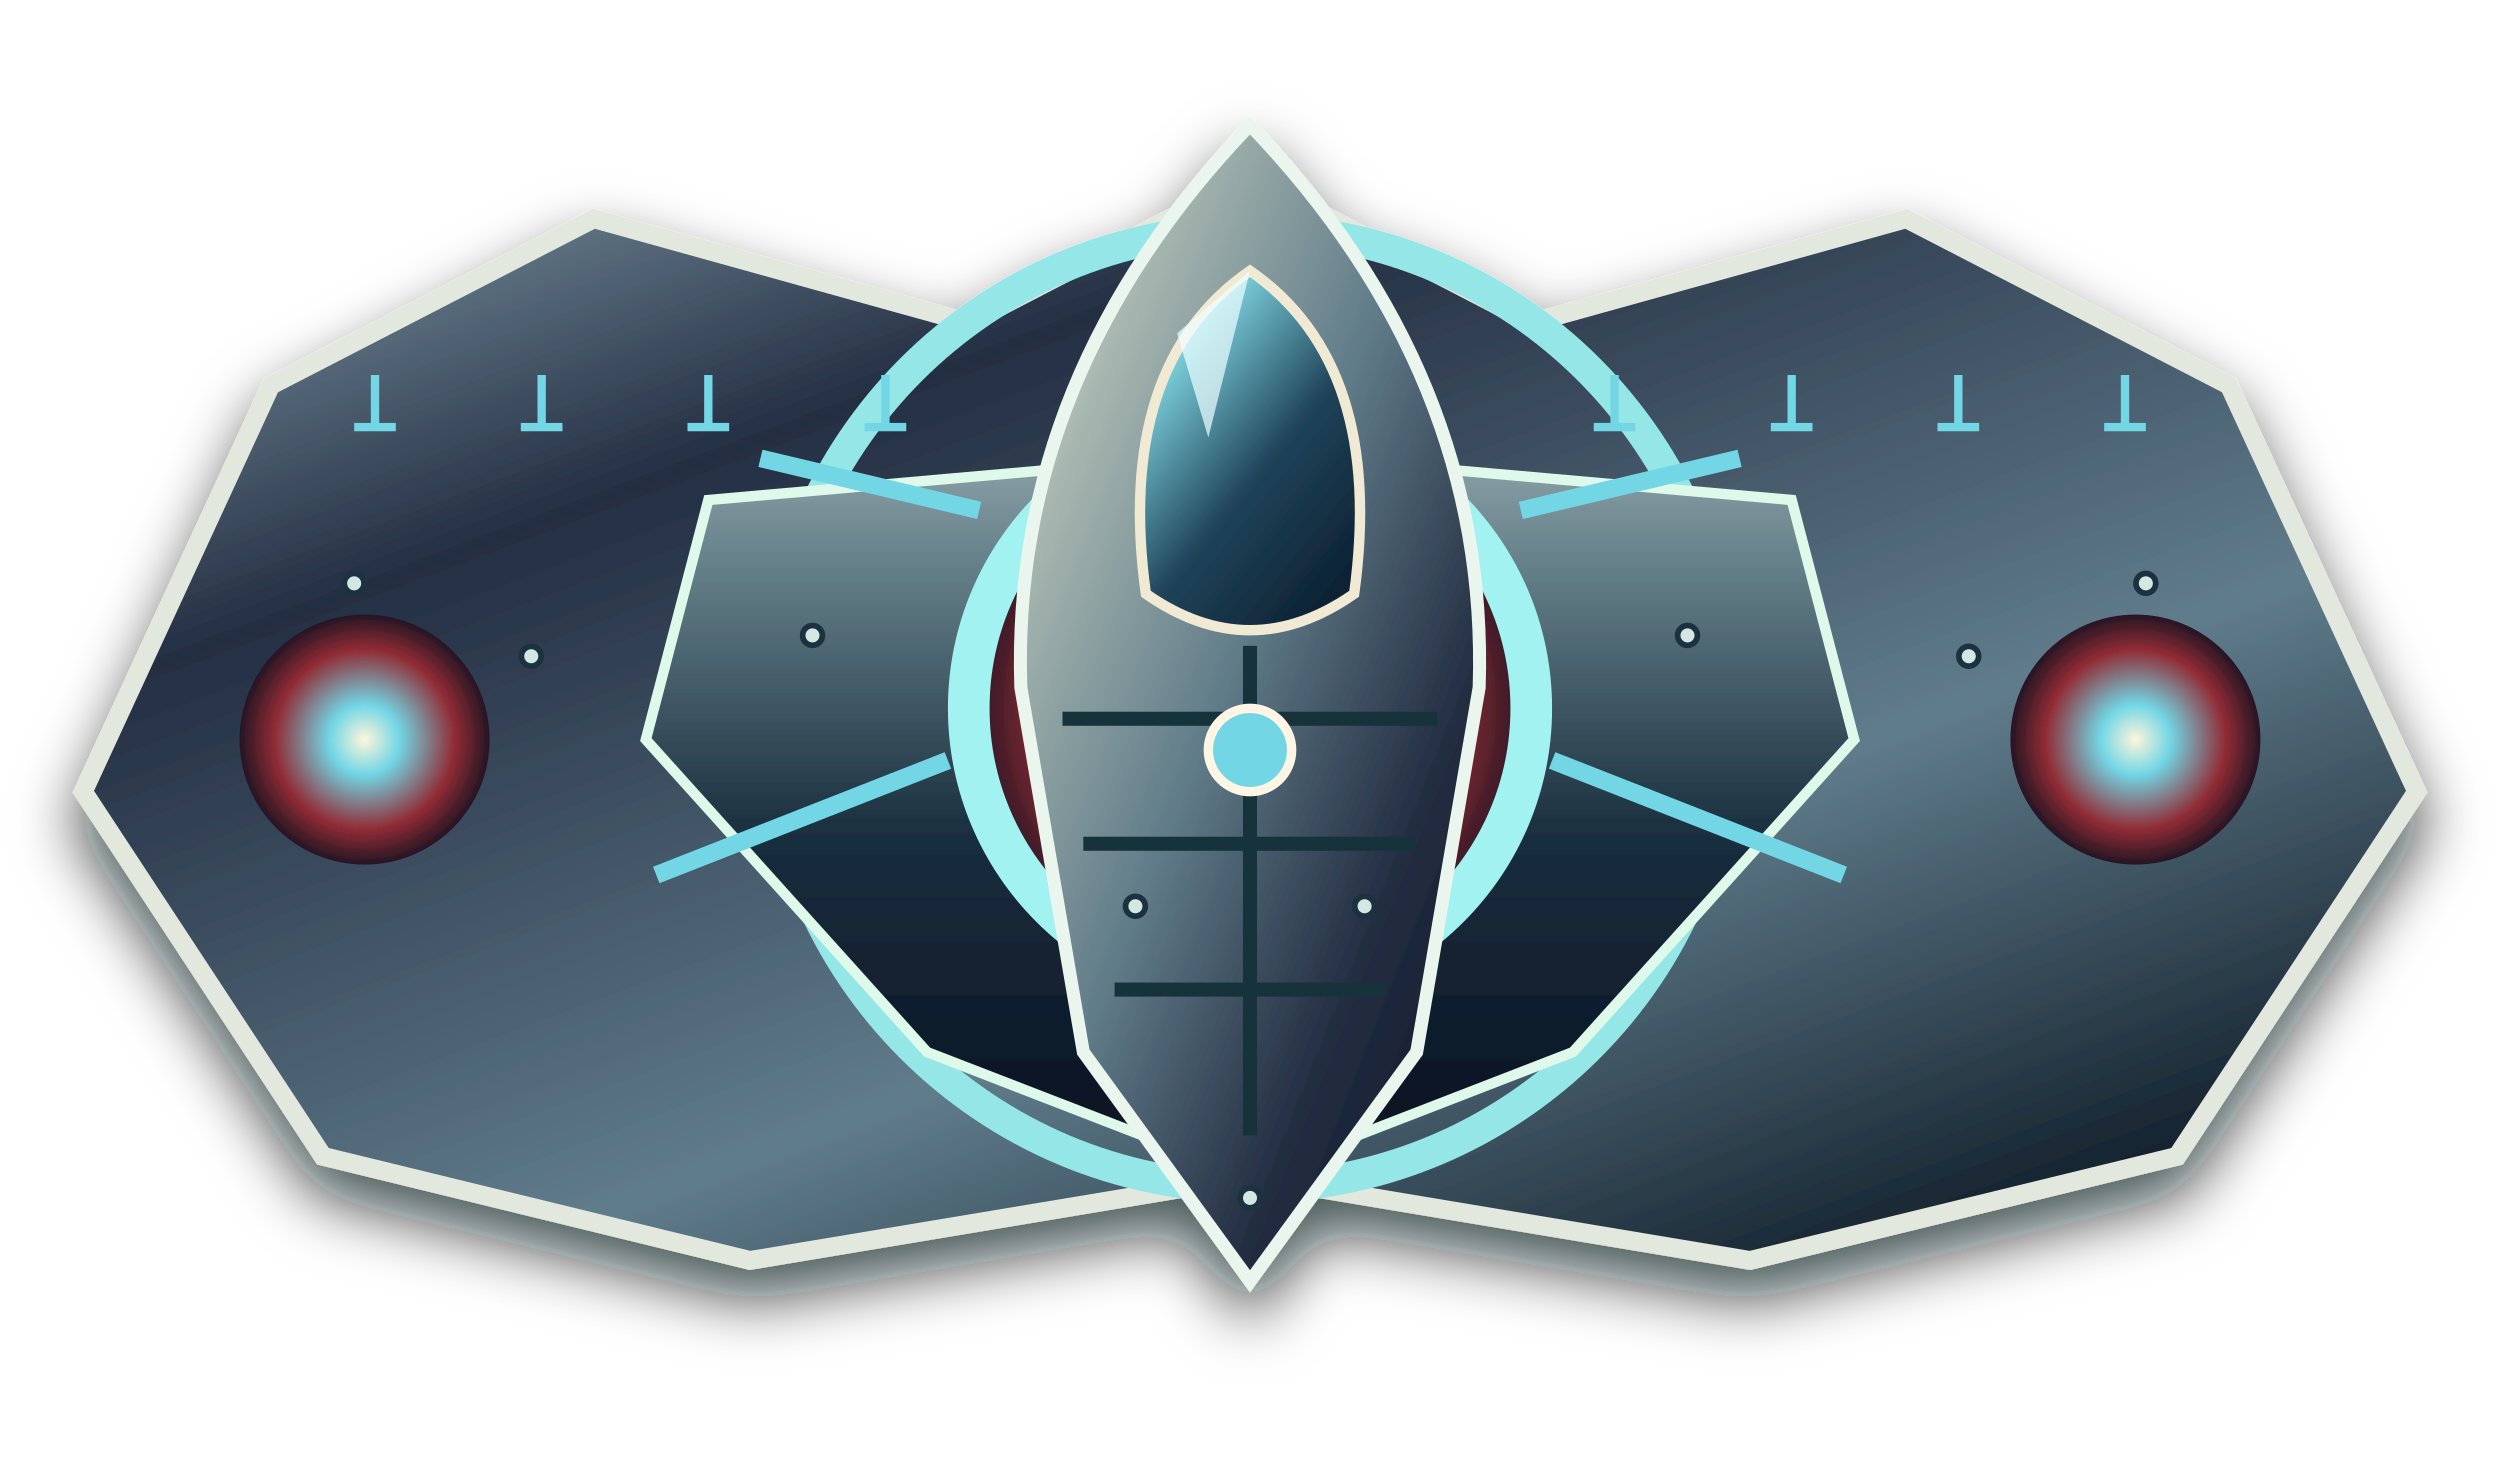
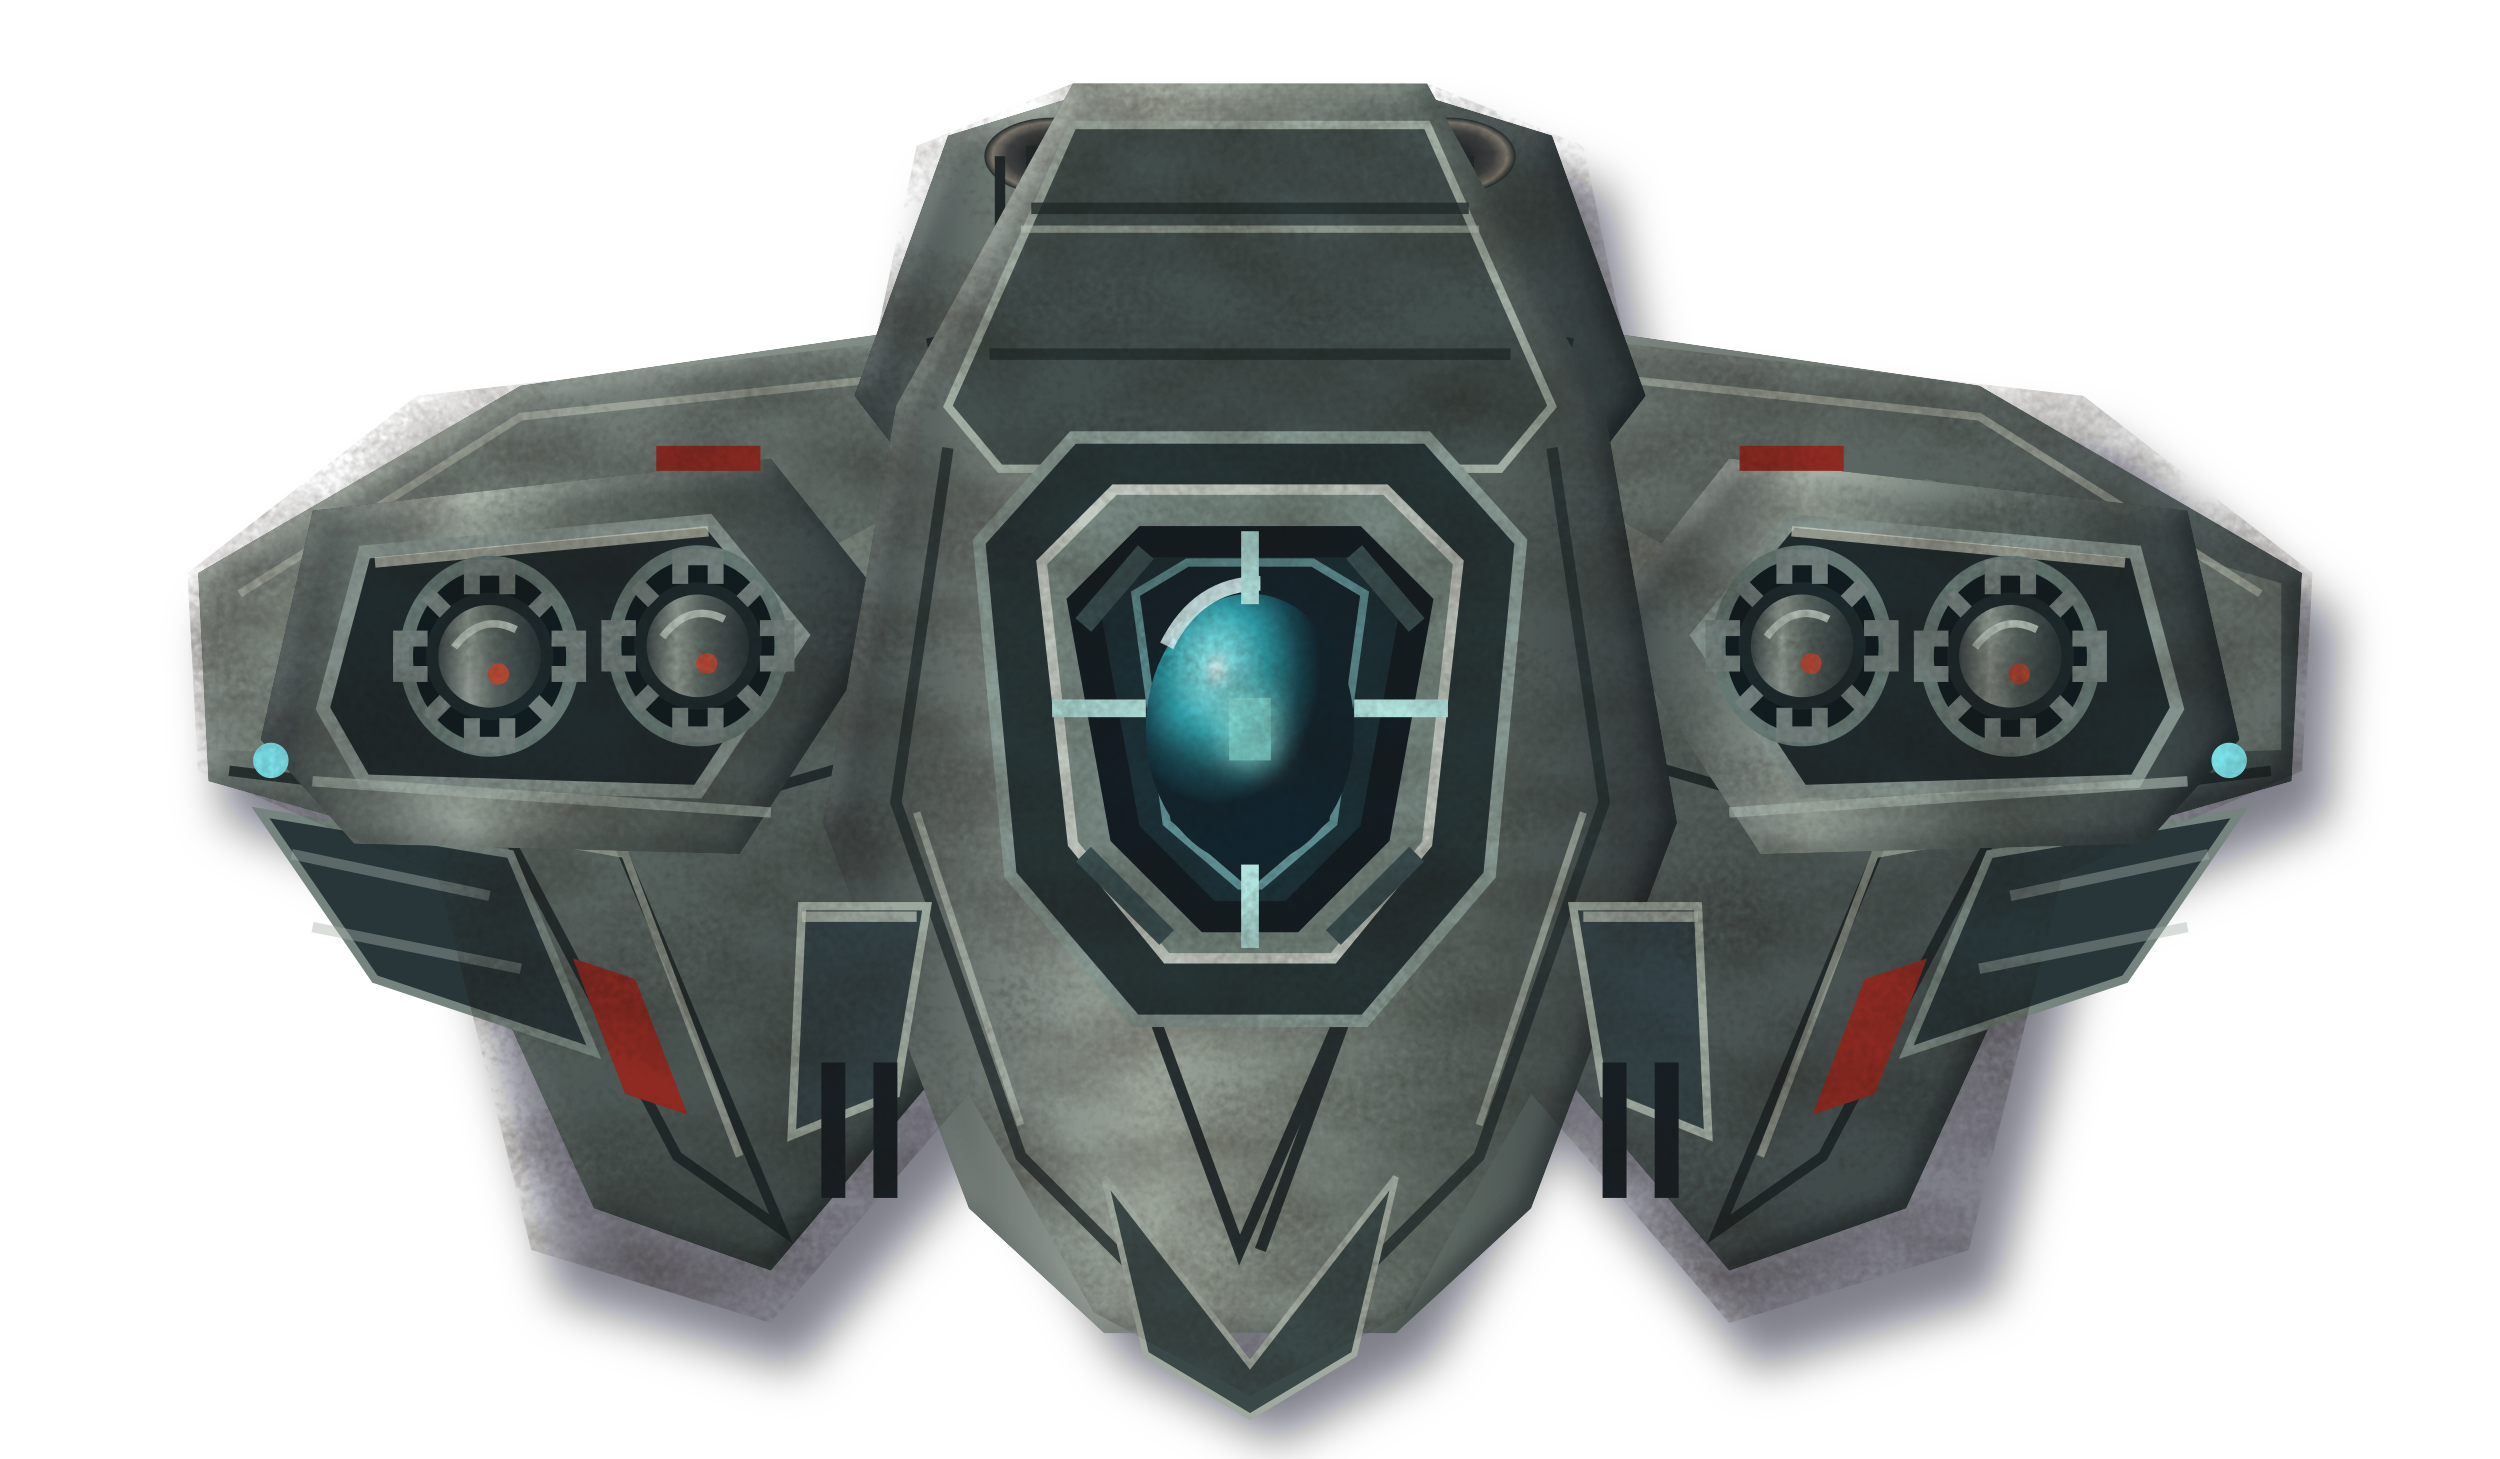
- <svg xmlns="http://www.w3.org/2000/svg" width="240" height="140" viewBox="0 0 240 140">
+ <svg xmlns="http://www.w3.org/2000/svg" xmlns:xlink="http://www.w3.org/1999/xlink" width="240" height="140" viewBox="0 0 240 140">
  <defs>
-     <linearGradient id="hull" x1="0" y1="0" x2="1" y2="1">
-       <stop stop-color="#f6fbf6" />
-       <stop offset=".19" stop-color="#a8b7b0" />
-       <stop offset=".46" stop-color="#627d8a" />
-       <stop offset=".73" stop-color="#242e42" />
-       <stop offset="1" stop-color="#090f1e" />
+     <filter id="bevel" x="-5%" y="-5%" width="110%" height="110%" color-interpolation-filters="sRGB">
+       <feGaussianBlur in="SourceAlpha" stdDeviation="1.1" result="height" />
+       <feDiffuseLighting in="height" surfaceScale="2.6" diffuseConstant="1.18" lighting-color="#fff" result="diffuse">
+         <feDistantLight azimuth="225" elevation="52" />
+       </feDiffuseLighting>
+       <feSpecularLighting in="height" surfaceScale="2.6" specularConstant=".75" specularExponent="18" lighting-color="#fff4df" result="specular">
+         <feDistantLight azimuth="225" elevation="44" />
+       </feSpecularLighting>
+       <feComposite in="SourceGraphic" in2="diffuse" operator="arithmetic" k1="1" result="lit" />
+       <feComposite in="specular" in2="SourceAlpha" operator="in" result="gloss" />
+       <feComposite in="gloss" in2="lit" operator="arithmetic" k2=".38" k3="1" result="shaded" />
+       <feComposite in="shaded" in2="SourceAlpha" operator="in" />
+     </filter>
+     <filter id="grime" x="0" y="0" width="100%" height="100%" color-interpolation-filters="sRGB">
+       <feTurbulence type="fractalNoise" baseFrequency=".07 .12" numOctaves="3" seed="35" result="mottle" />
+       <feTurbulence type="fractalNoise" baseFrequency="1.4" numOctaves="2" seed="5" result="grain" />
+       <feComposite in="mottle" in2="grain" operator="arithmetic" k2=".7" k3=".3" />
+       <feColorMatrix type="matrix" values="0 0 0 0 .1  0 0 0 0 .07  0 0 0 0 .05  -1.6 0 0 0 1.05" />
+       <feComposite in2="SourceAlpha" operator="in" />
+     </filter>
+     <filter id="shadow" x="-20%" y="-20%" width="140%" height="150%">
+       <feGaussianBlur in="SourceAlpha" stdDeviation="2.2" />
+       <feOffset dx="2.5" dy="4.5" result="blur" />
+       <feFlood flood-color="#02070d" flood-opacity=".5" />
+       <feComposite in2="blur" operator="in" />
+     </filter>
+     <filter id="glow" x="-200%" y="-200%" width="500%" height="500%">
+       <feGaussianBlur stdDeviation="1.5" result="halo" />
+       <feMerge>
+         <feMergeNode in="halo" />
+         <feMergeNode in="halo" />
+         <feMergeNode in="SourceGraphic" />
+       </feMerge>
+     </filter>
+     <linearGradient id="plateL" x1="0" y1="0" x2=".7" y2="1">
+       <stop stop-color="#838b85" />
+       <stop offset=".42" stop-color="#5c6966" />
+       <stop offset="1" stop-color="#303c3c" />
    </linearGradient>
-     <linearGradient id="wing" x1="0" y1="0" x2=".8" y2="1">
-       <stop stop-color="#8eabb7" />
-       <stop offset=".29" stop-color="#242e42" />
-       <stop offset=".69" stop-color="#607c8b" />
-       <stop offset="1" stop-color="#101d29" />
+     <linearGradient id="plateR" x1="0" y1="0" x2=".8" y2="1">
+       <stop stop-color="#68726d" />
+       <stop offset=".53" stop-color="#424e4e" />
+       <stop offset="1" stop-color="#263134" />
    </linearGradient>
-     <linearGradient id="glass" x1=".15" y1="0" x2=".9" y2="1">
-       <stop stop-color="#e6faff" />
-       <stop offset=".18" stop-color="#76c7d4" />
-       <stop offset=".55" stop-color="#204359" />
-       <stop offset="1" stop-color="#091c2d" />
+     <linearGradient id="body" x1="0" x2="1">
+       <stop stop-color="#2a3436" />
+       <stop offset=".29" stop-color="#858f89" />
+       <stop offset=".39" stop-color="#969f96" />
+       <stop offset=".69" stop-color="#596661" />
+       <stop offset="1" stop-color="#252e32" />
    </linearGradient>
-     <radialGradient id="core">
-       <stop stop-color="#fff5da" />
-       <stop offset=".28" stop-color="#72d6e5" />
-       <stop offset=".72" stop-color="#912c35" />
-       <stop offset="1" stop-color="#251624" />
+     <linearGradient id="metal" x1="0" x2="1">
+       <stop stop-color="#293437" />
+       <stop offset=".32" stop-color="#909b93" />
+       <stop offset=".55" stop-color="#56635f" />
+       <stop offset="1" stop-color="#212c30" />
+     </linearGradient>
+     <radialGradient id="core" cx=".34" cy=".28">
+       <stop stop-color="#e4ffff" />
+       <stop offset=".15" stop-color="#85ebf0" />
+       <stop offset=".48" stop-color="#2e9da8" />
+       <stop offset=".8" stop-color="#174753" />
+       <stop offset="1" stop-color="#12242d" />
    </radialGradient>
-     <linearGradient id="steel" x1="0" y1="0" x2="0" y2="1">
-       <stop stop-color="#e1eae7" />
-       <stop offset=".36" stop-color="#67828b" />
-       <stop offset=".65" stop-color="#192e3e" />
-       <stop offset="1" stop-color="#090f1d" />
-     </linearGradient>
-     <filter id="shadow" x="-25%" y="-25%" width="150%" height="160%">
-       <feDropShadow dx="0" dy="3" stdDeviation="3" flood-color="#030c17" flood-opacity=".72" />
-     </filter>
+     <radialGradient id="nozzle">
+       <stop stop-color="#11181b" />
+       <stop offset=".67" stop-color="#3e4040" />
+       <stop offset=".88" stop-color="#7b756a" />
+       <stop offset="1" stop-color="#222b2d" />
+     </radialGradient>
+     <g id="airframe">
+       <path d="M88 14 103 8h34l15 6 4 19 44 5 22 17-1 19-23 10-9 36-23 7-19-22-12 21-15 8-15-8-12-21-19 22-23-7-9-36-23-10-1-19 22-17 44-5Z" />
+     </g>
+     <g id="mine">
+       <circle r="6.5" fill="url(#metal)" stroke="#1c292c" stroke-width="1.4" />
+       <path d="M-2-7V-10h4v3M-2 7v3h4V7M-7-2h-3v4h3M7-2h3v4H7M-5-5l-2-2m12 2 2-2m-12 12-2 2m12-2 2 2" fill="none" stroke="#717e7b" stroke-width="1.8" />
+       <path d="M-4-1q3-4 7-2" fill="none" stroke="#c3d0c5" stroke-width=".85" opacity=".8" />
+       <circle cx="1" cy="2" r="1.2" fill="#b74936" />
+     </g>
  </defs>
-   <g filter="url(#shadow)">
-     <path d="M120 17 147 31 183 21 214 37 232 76 209 111 168 121 120 113 72 121 31 111 8 76 26 37 57 21 93 31Z" fill="url(#wing)" stroke="#e3e8df" stroke-width="1.8" />
-     <circle cx="120" cy="68" r="46" fill="none" stroke="#94e7e6" stroke-width="3" />
-     <path d="M120 20 138 45 172 48 178 71 151 101 120 113 89 101 62 71 68 48 102 45Z" fill="url(#steel)" stroke="#def8e9" />
-     <circle cx="120" cy="68" r="27" fill="url(#core)" stroke="#a2f2f1" stroke-width="4" />
-     <circle cx="35" cy="71" r="12" fill="url(#core)" />
-     <circle cx="205" cy="71" r="12" fill="url(#core)" />
-     <path d="M120 12Q97 36 98 66L104 101 120 123 136 101 142 66Q143 36 120 12Z" fill="url(#hull)" stroke="#eaf5ed" stroke-width="1.25" />
-     <path d="M120 26Q107 35 110 57Q120 64 130 57Q133 35 120 26Z" fill="url(#glass)" stroke="#f0e9d4" />
-     <path d="M113 32 120 26 116 42" fill="#eeffff" opacity=".7" />
-     <path d="M102 69h36 M104 81h32 M107 95h26 M120 62v47" fill="none" stroke="#18313b" stroke-width="1.35" />
-     <path d="M73 44 94 49 M167 44 146 49 M63 84 91 73 M177 84 149 73" stroke="#72d6e5" stroke-width="1.7" />
-     <path d="M36 36v5 m-2 0h4" stroke="#72d6e5" stroke-width=".8" />
-     <path d="M52 36v5 m-2 0h4" stroke="#72d6e5" stroke-width=".8" />
-     <path d="M68 36v5 m-2 0h4" stroke="#72d6e5" stroke-width=".8" />
-     <path d="M85 36v5 m-2 0h4" stroke="#72d6e5" stroke-width=".8" />
-     <path d="M155 36v5 m-2 0h4" stroke="#72d6e5" stroke-width=".8" />
-     <path d="M172 36v5 m-2 0h4" stroke="#72d6e5" stroke-width=".8" />
-     <path d="M188 36v5 m-2 0h4" stroke="#72d6e5" stroke-width=".8" />
-     <path d="M204 36v5 m-2 0h4" stroke="#72d6e5" stroke-width=".8" />
-     <circle cx="34" cy="56" r=".95" fill="#d4e7e2" stroke="#1b3341" stroke-width=".55" />
-     <circle cx="51" cy="63" r=".95" fill="#d4e7e2" stroke="#1b3341" stroke-width=".55" />
-     <circle cx="78" cy="61" r=".95" fill="#d4e7e2" stroke="#1b3341" stroke-width=".55" />
-     <circle cx="206" cy="56" r=".95" fill="#d4e7e2" stroke="#1b3341" stroke-width=".55" />
-     <circle cx="189" cy="63" r=".95" fill="#d4e7e2" stroke="#1b3341" stroke-width=".55" />
-     <circle cx="162" cy="61" r=".95" fill="#d4e7e2" stroke="#1b3341" stroke-width=".55" />
-     <circle cx="109" cy="87" r=".95" fill="#d4e7e2" stroke="#1b3341" stroke-width=".55" />
-     <circle cx="131" cy="87" r=".95" fill="#d4e7e2" stroke="#1b3341" stroke-width=".55" />
-     <circle cx="120" cy="115" r=".95" fill="#d4e7e2" stroke="#1b3341" stroke-width=".55" />
-     <circle cx="120" cy="72" r="4" fill="#72d6e5" stroke="#fff5e5" stroke-width=".9" />
+   <use href="#airframe" xlink:href="#airframe" filter="url(#shadow)" />
+   <g filter="url(#bevel)">
+     <path d="M99 30 50 37 19 55 20 75 41 81 57 116 74 122 96 96Z" fill="url(#plateL)" />
+     <path d="M141 30 190 37 221 55 220 75 199 81 183 116 166 122 144 96Z" fill="url(#plateR)" />
  </g>
+   <path d="M21 56 55 46 79 53 99 42 95 58 67 68 51 73 21 72Z M219 56 185 46 161 53 141 42 145 58 173 68 189 73 219 72Z" fill="#89928a" opacity=".45" />
+   <path d="M22 74 47 77 65 111 75 118 59 80 97 69 M218 74 193 77 175 111 165 118 181 80 143 69" fill="none" stroke="#171f21" stroke-width="1" opacity=".8" />
+   <path d="M23 57 50 40 88 36 M217 57 190 40 152 36 M43 79 60 82 71 111 M197 79 180 82 169 111" fill="none" stroke="#c1c7b7" stroke-width=".75" opacity=".53" />
+   <path d="M25 78 49 82 57 101 36 94Z M215 78 191 82 183 101 204 94Z" fill="#283639" stroke="#75847e" stroke-width=".8" />
+   <path d="M28 82 47 86 M212 82 193 86 M30 89l20 4 M210 89l-20 4" stroke="#a4b1aa" opacity=".42" />
+   <g filter="url(#bevel)">
+     <path d="M30 49 74 44 86 59 71 82 34 81 25 71Z" fill="url(#metal)" />
+     <path d="M210 49 166 44 154 59 169 82 206 81 215 71Z" fill="url(#metal)" />
+   </g>
+   <path d="M35 53 68 50 77 61 67 76 35 75 31 68Z M205 53 172 50 163 61 173 76 205 75 209 68Z" fill="#202b2e" stroke="#84928d" stroke-width="1.3" />
+   <path d="M36 54 68 51 M204 54 172 51" stroke="#e0e1cd" stroke-width="1" opacity=".6" />
+   <g fill="#101c20" stroke="#657873" stroke-width="1.3">
+     <ellipse cx="47" cy="63" rx="8" ry="9" />
+     <ellipse cx="67" cy="62" rx="8" ry="9" />
+     <ellipse cx="173" cy="62" rx="8" ry="9" />
+     <ellipse cx="193" cy="63" rx="8" ry="9" />
+   </g>
+   <use href="#mine" xlink:href="#mine" transform="translate(47 63) scale(.85)" />
+   <use href="#mine" xlink:href="#mine" transform="translate(67 62) scale(.85)" />
+   <use href="#mine" xlink:href="#mine" transform="translate(173 62) scale(.85)" />
+   <use href="#mine" xlink:href="#mine" transform="translate(193 63) scale(.85)" />
+   <path d="M30 75 74 78 M210 75 166 78" stroke="#abb9b0" stroke-width="1" opacity=".62" />
+   <g filter="url(#bevel)">
+     <path d="M91 13 104 9 108 43 92 51 82 38Z M149 13 136 9 132 43 148 51 158 38Z" fill="url(#metal)" />
+   </g>
+   <ellipse cx="101" cy="15" rx="6.5" ry="3.7" fill="url(#nozzle)" />
+   <ellipse cx="139" cy="15" rx="6.5" ry="3.7" fill="url(#nozzle)" />
+   <path d="M96 15v9m3-10v10m4-10v10m38-9v9m-3-10v10m-4-10v10" stroke="#202728" stroke-width="1" />
+   <path d="M89 33 103 30m-13 7 14-3m32 0 14 3m-13-7 14 3" stroke="#222d30" stroke-width="1" />
+   <path d="M103 8h34l17 31 7 40-14 37-13 12h-28l-13-12-14-37 7-40Z" fill="url(#body)" filter="url(#bevel)" />
+   <path d="M103 12h34l12 27-5 6h-48l-5-6Z" fill="#424f4d" stroke="#a0ada3" stroke-width=".8" />
+   <path d="M99 20h42M95 34h50M91 43l-5 34 12 34 13 13m38-81 5 34-12 34-13 13" fill="none" stroke="#222d2d" stroke-width="1.1" opacity=".8" />
+   <path d="M98 22h44m-54 56 10 30m54-30-10 30" fill="none" stroke="#c5cdbf" stroke-width=".7" opacity=".55" />
+   <path d="M108 90 119 120 132 90 M132 90 121 120" fill="none" stroke="#262f31" stroke-width="1.1" />
+   <path d="M106 113 120 131 134 113l-4 17-10 6-10-6Z" fill="#3a4847" stroke="#a1aaa0" stroke-width=".6" />
+   <path d="M94 52 103 42h34l9 10-3 32-12 14h-22L97 84Z" fill="#273537" stroke="#899b95" stroke-width="1.2" />
+   <path d="M100 54 107 47h26l7 7-3 27-9 11h-16l-9-11Z" fill="#768781" stroke="#c2cac1" stroke-width="1" />
+   <path d="M104 58 110 52h20l6 6-4 22-8 8h-8l-8-8Z" fill="#1b3037" stroke="#131d23" stroke-width="3" />
+   <path d="M109 57 114 54h12l5 3-3 22-7 6h-2l-7-6Z" fill="#15232b" stroke="#5c8e92" stroke-width=".8" />
+   <ellipse cx="120" cy="70" rx="10" ry="13" fill="url(#core)" />
+   <path d="M112 62q3-6 9-6" stroke="#e4ffff" stroke-width="1.4" opacity=".85" fill="none" />
+   <path d="M101 68h9m20 0h9M120 51v7m0 25v8" stroke="#b2e4df" stroke-width="1.7" />
+   <path d="M104 60 110 53m26 7-6-7m-26 29 8 8m24-8-8 8" fill="none" stroke="#3b5255" stroke-width="2" />
+   <path d="M118 67h4v6h-4Z" fill="#9ef8ed" filter="url(#glow)" opacity=".72" />
+   <path d="M77 87h12l-3 18-10 4Z M163 87h-12l3 18 10 4Z" fill="#334246" stroke="#9da99f" stroke-width=".8" />
+   <path d="M80 102v13m5-13v13m75-13v13m-5-13v13" stroke="#181f24" stroke-width="2.3" />
+   <path d="M77 88h11m75 0h-11" stroke="#cdd4c7" opacity=".65" />
+   <path d="M55 92 61 94 66 107 60 105Z M185 92 179 94 174 107 180 105Z" fill="#8f2a22" />
+   <path d="M63 44h10m104 0h-10" stroke="#8f2a22" stroke-width="2.4" />
+   <circle cx="26" cy="73" r="1.7" fill="#7ce2eb" />
+   <circle cx="214" cy="73" r="1.7" fill="#7ce2eb" />
+   <use href="#airframe" xlink:href="#airframe" filter="url(#grime)" opacity=".48" />
</svg>
